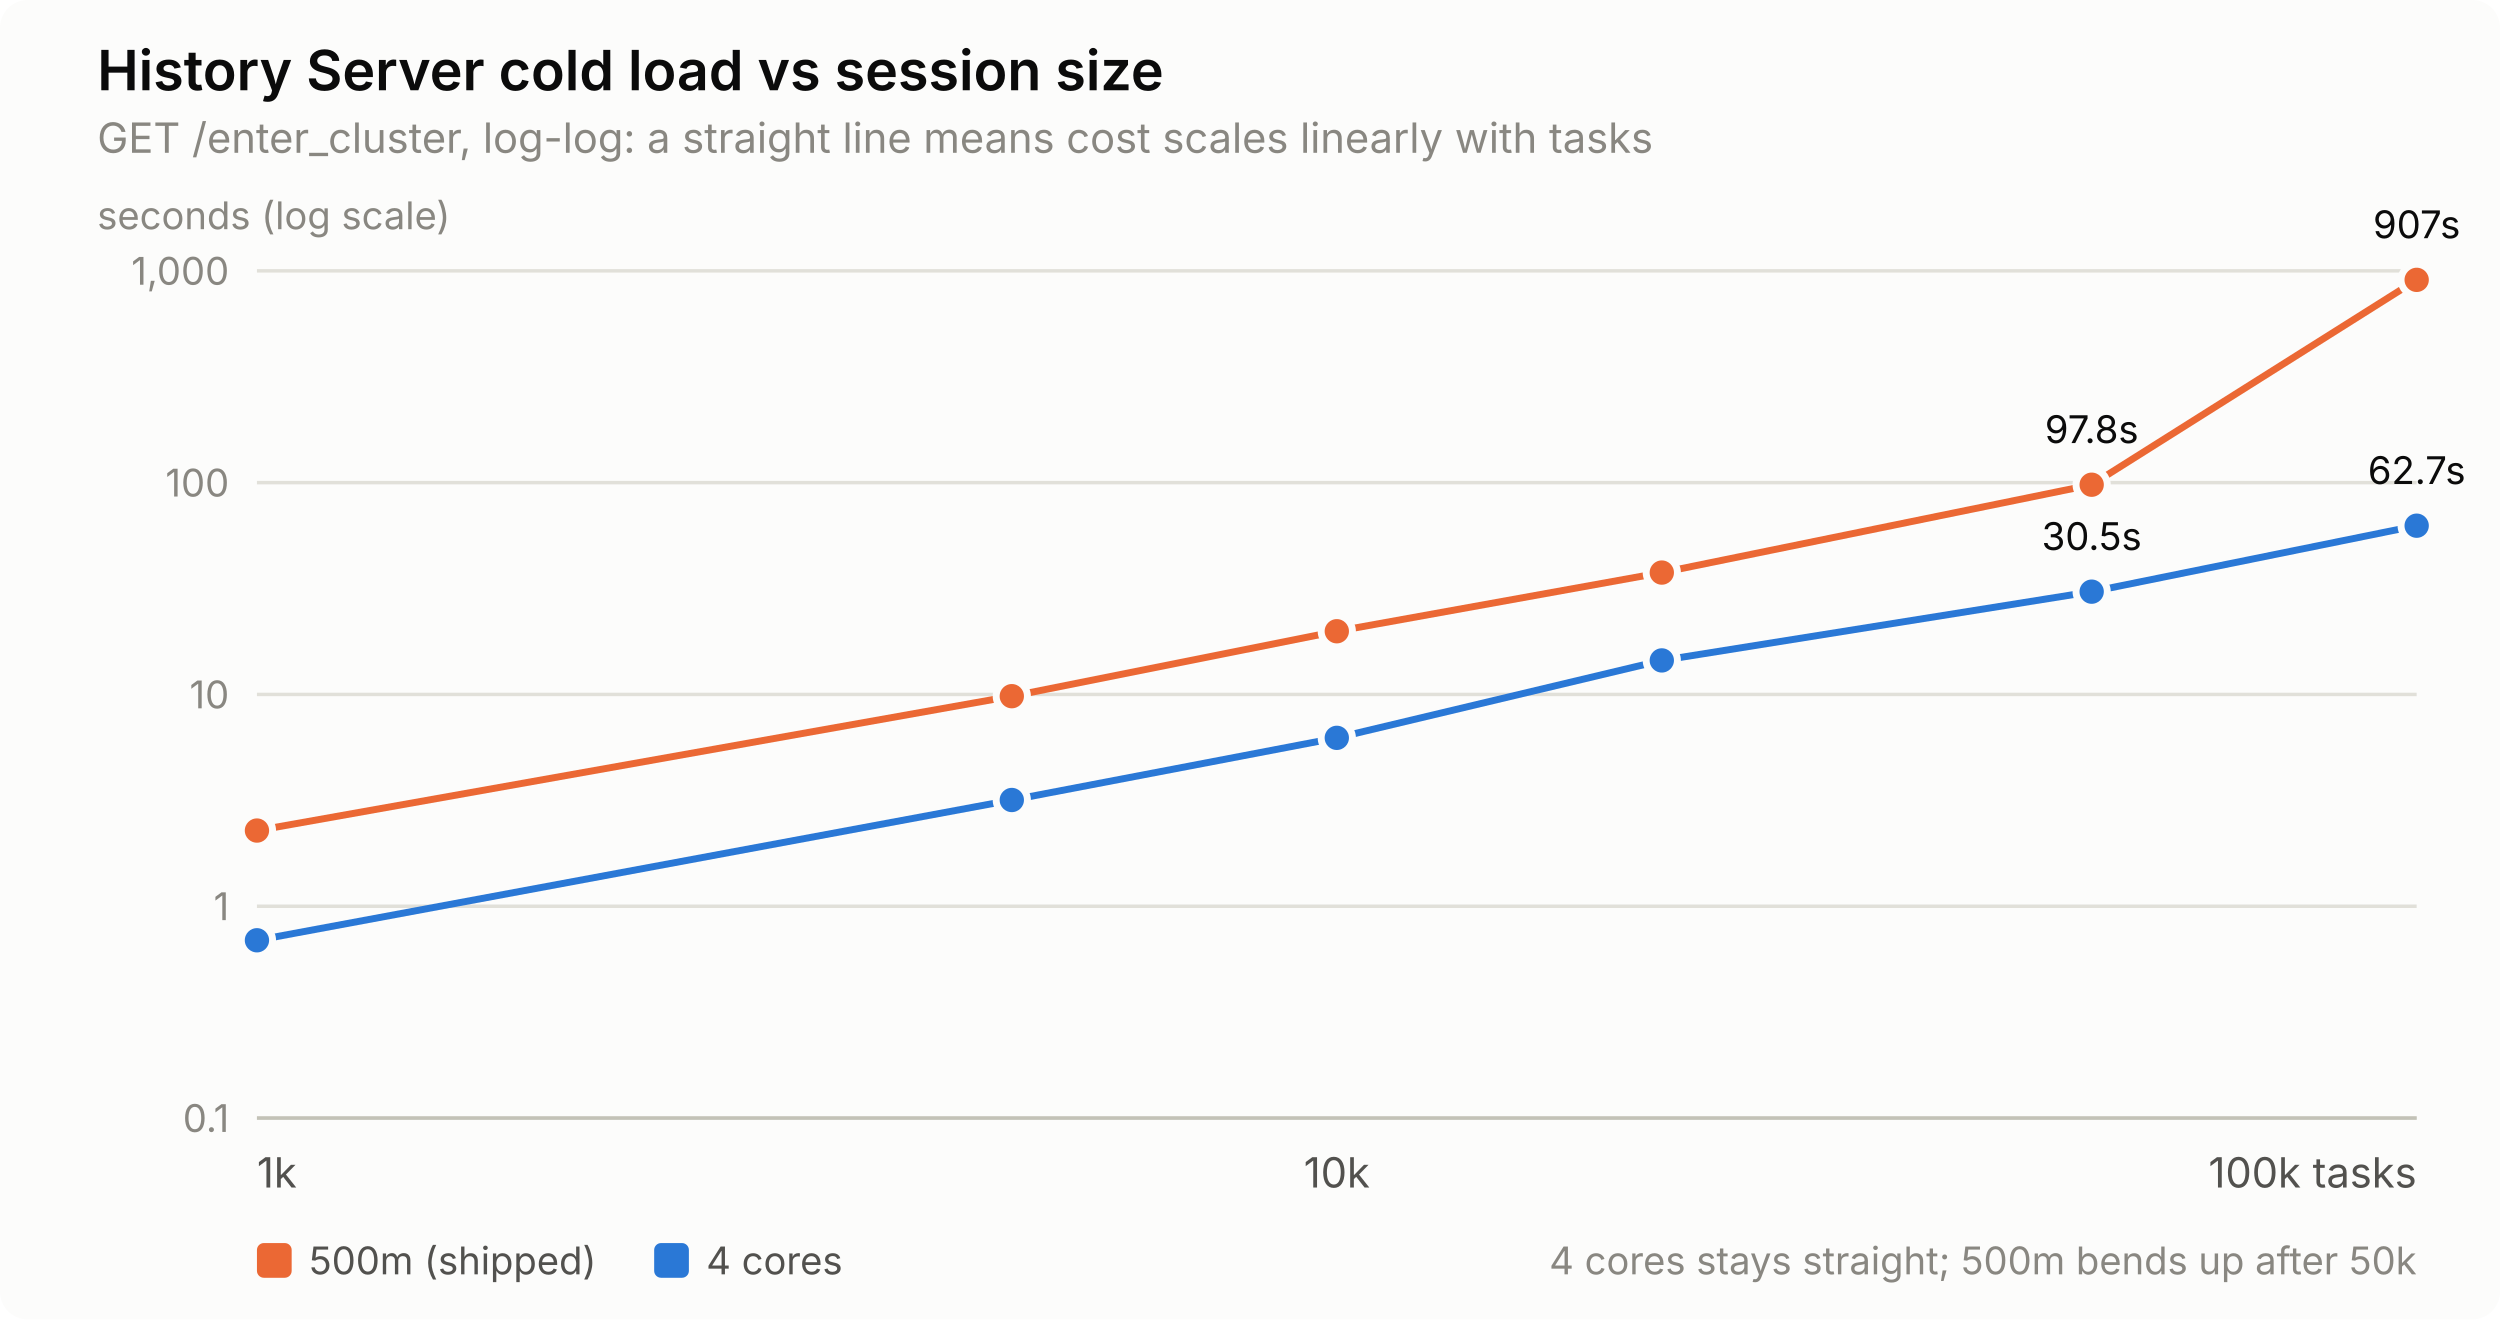
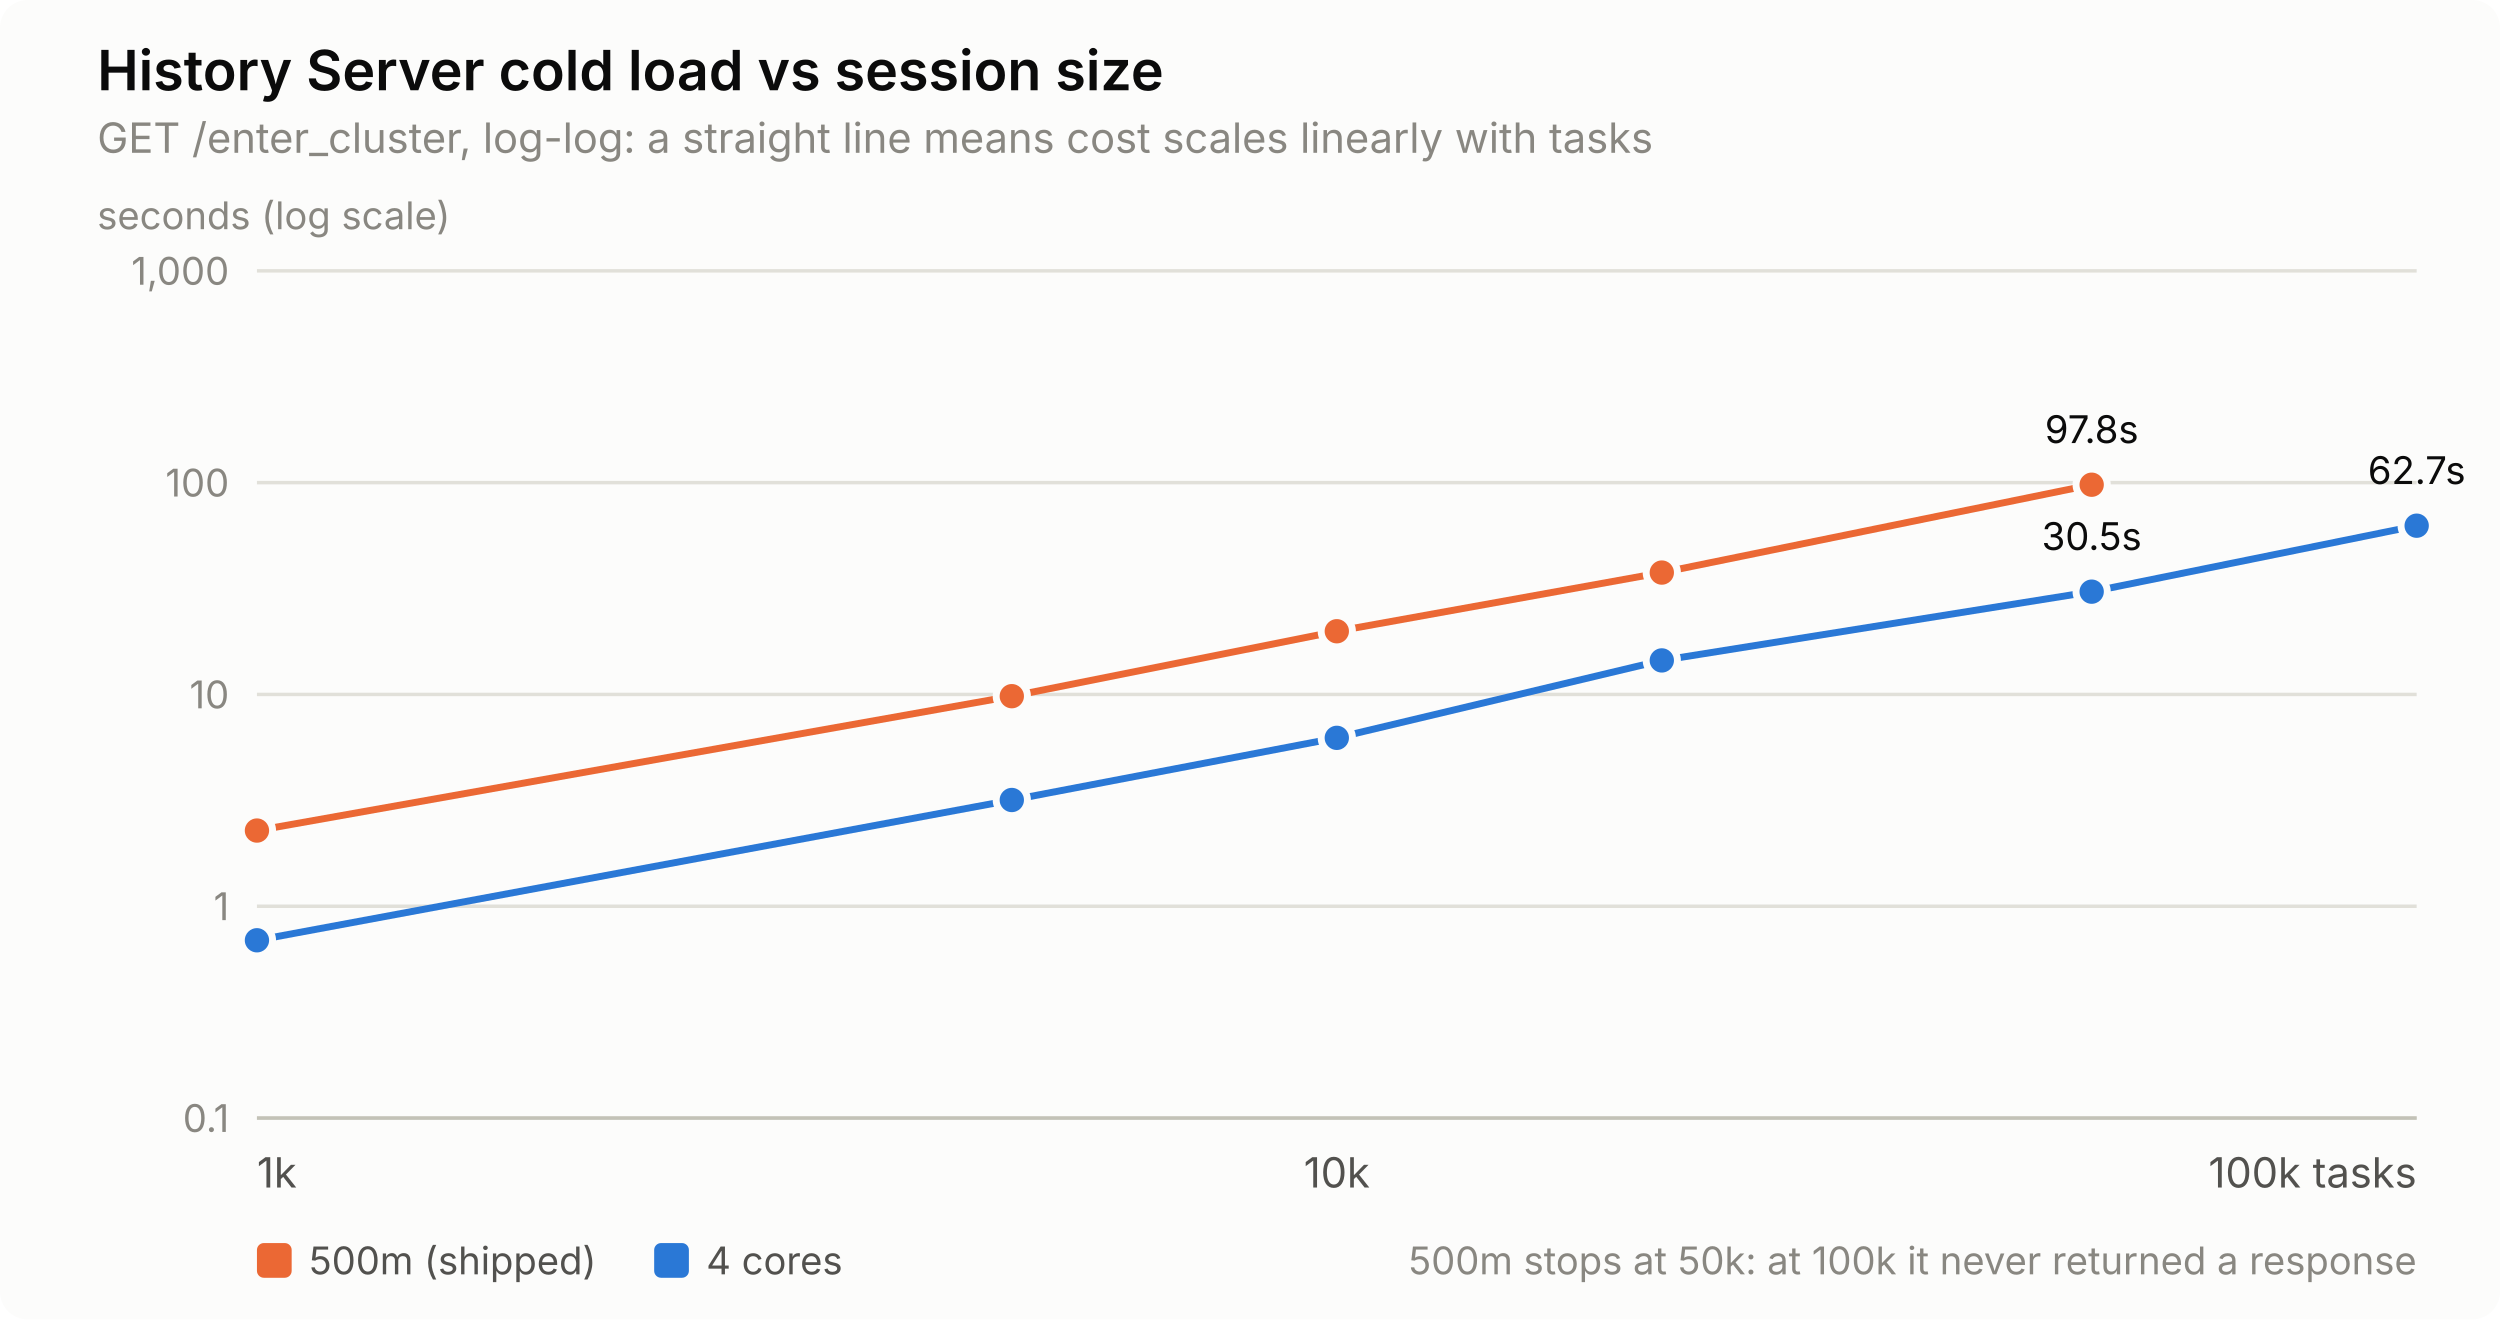
<svg xmlns="http://www.w3.org/2000/svg" viewBox="0 0 720 380" width="720" height="380" role="img">
  <rect width="720" height="380" fill="#fcfcfb" rx="8" />
  <text x="28" y="26" font-family="system-ui,-apple-system,'Segoe UI',sans-serif" font-size="16" font-weight="600" fill="#0b0b0b">History Server cold load vs session size</text>
  <text x="28" y="44" font-family="system-ui,-apple-system,'Segoe UI',sans-serif" font-size="12" fill="#898781">GET /enter_cluster, log-log: a straight line means cost scales linearly with tasks</text>
  <text x="28" y="66" font-family="system-ui,-apple-system,'Segoe UI',sans-serif" font-size="11" fill="#898781">seconds (log scale)</text>
  <line x1="74" y1="322.0" x2="696" y2="322.0" stroke="#e1e0d9" stroke-width="1" />
  <text x="66" y="326.0" text-anchor="end" font-family="system-ui,-apple-system,'Segoe UI',sans-serif" font-size="11" fill="#898781">0.1</text>
  <line x1="74" y1="261.0" x2="696" y2="261.0" stroke="#e1e0d9" stroke-width="1" />
  <text x="66" y="265.0" text-anchor="end" font-family="system-ui,-apple-system,'Segoe UI',sans-serif" font-size="11" fill="#898781">1</text>
  <line x1="74" y1="200.0" x2="696" y2="200.0" stroke="#e1e0d9" stroke-width="1" />
  <text x="66" y="204.0" text-anchor="end" font-family="system-ui,-apple-system,'Segoe UI',sans-serif" font-size="11" fill="#898781">10</text>
  <line x1="74" y1="139.0" x2="696" y2="139.0" stroke="#e1e0d9" stroke-width="1" />
  <text x="66" y="143.0" text-anchor="end" font-family="system-ui,-apple-system,'Segoe UI',sans-serif" font-size="11" fill="#898781">100</text>
  <line x1="74" y1="78.0" x2="696" y2="78.0" stroke="#e1e0d9" stroke-width="1" />
  <text x="66" y="82.0" text-anchor="end" font-family="system-ui,-apple-system,'Segoe UI',sans-serif" font-size="11" fill="#898781">1,000</text>
  <text x="74.0" y="342.0" text-anchor="start" font-family="system-ui,-apple-system,'Segoe UI',sans-serif" font-size="12" fill="#52514e">1k</text>
  <text x="385.0" y="342.0" text-anchor="middle" font-family="system-ui,-apple-system,'Segoe UI',sans-serif" font-size="12" fill="#52514e">10k</text>
  <text x="696.0" y="342.0" text-anchor="end" font-family="system-ui,-apple-system,'Segoe UI',sans-serif" font-size="12" fill="#52514e">100k tasks</text>
  <line x1="74" y1="322" x2="696" y2="322" stroke="#c3c2b7" stroke-width="1" />
-   <path d="M74.0,239.2 L291.4,200.5 L385.0,181.8 L478.6,164.9 L602.4,139.6 L696.0,80.6" fill="none" stroke="#eb6834" stroke-width="2" stroke-linejoin="round" />
+   <path d="M74.0,239.2 L291.4,200.5 L385.0,181.8 L478.6,164.9 L602.4,139.6" fill="none" stroke="#eb6834" stroke-width="2" stroke-linejoin="round" />
  <circle cx="74.0" cy="239.2" r="4.5" fill="#eb6834" stroke="#fcfcfb" stroke-width="2" />
  <circle cx="291.4" cy="200.5" r="4.5" fill="#eb6834" stroke="#fcfcfb" stroke-width="2" />
  <circle cx="385.0" cy="181.8" r="4.5" fill="#eb6834" stroke="#fcfcfb" stroke-width="2" />
  <circle cx="478.6" cy="164.9" r="4.5" fill="#eb6834" stroke="#fcfcfb" stroke-width="2" />
  <circle cx="602.4" cy="139.6" r="4.5" fill="#eb6834" stroke="#fcfcfb" stroke-width="2" />
  <text x="602.4" y="127.6" text-anchor="middle" font-family="system-ui,-apple-system,'Segoe UI',sans-serif" font-size="11" fill="#0b0b0b">97.8s</text>
-   <circle cx="696.0" cy="80.6" r="4.5" fill="#eb6834" stroke="#fcfcfb" stroke-width="2" />
-   <text x="696.0" y="68.6" text-anchor="middle" font-family="system-ui,-apple-system,'Segoe UI',sans-serif" font-size="11" fill="#0b0b0b">907s</text>
  <path d="M74.0,270.8 L291.4,230.4 L385.0,212.5 L478.6,190.2 L602.4,170.4 L696.0,151.4" fill="none" stroke="#2a78d6" stroke-width="2" stroke-linejoin="round" />
  <circle cx="74.0" cy="270.8" r="4.5" fill="#2a78d6" stroke="#fcfcfb" stroke-width="2" />
  <circle cx="291.4" cy="230.4" r="4.5" fill="#2a78d6" stroke="#fcfcfb" stroke-width="2" />
  <circle cx="385.0" cy="212.5" r="4.5" fill="#2a78d6" stroke="#fcfcfb" stroke-width="2" />
  <circle cx="478.6" cy="190.2" r="4.5" fill="#2a78d6" stroke="#fcfcfb" stroke-width="2" />
  <circle cx="602.4" cy="170.4" r="4.5" fill="#2a78d6" stroke="#fcfcfb" stroke-width="2" />
  <text x="602.4" y="158.4" text-anchor="middle" font-family="system-ui,-apple-system,'Segoe UI',sans-serif" font-size="11" fill="#0b0b0b">30.5s</text>
  <circle cx="696.0" cy="151.4" r="4.5" fill="#2a78d6" stroke="#fcfcfb" stroke-width="2" />
  <text x="696.0" y="139.4" text-anchor="middle" font-family="system-ui,-apple-system,'Segoe UI',sans-serif" font-size="11" fill="#0b0b0b">62.7s</text>
  <rect x="74" y="358" width="10" height="10" rx="2" fill="#eb6834" />
  <text x="89" y="367" font-family="system-ui,-apple-system,'Segoe UI',sans-serif" font-size="11" fill="#52514e">500m (shipped)</text>
  <rect x="188.4" y="358" width="10" height="10" rx="2" fill="#2a78d6" />
  <text x="203.4" y="367" font-family="system-ui,-apple-system,'Segoe UI',sans-serif" font-size="11" fill="#52514e">4 cores</text>
-   <text x="696" y="367" text-anchor="end" font-family="system-ui,-apple-system,'Segoe UI',sans-serif" font-size="11" fill="#898781">4 cores stays straight; 500m bends up after 50k</text>
+   <text x="696" y="367" text-anchor="end" font-family="system-ui,-apple-system,'Segoe UI',sans-serif" font-size="11" fill="#898781">500m stops at 50k: at 100k it never returned a response</text>
</svg>
